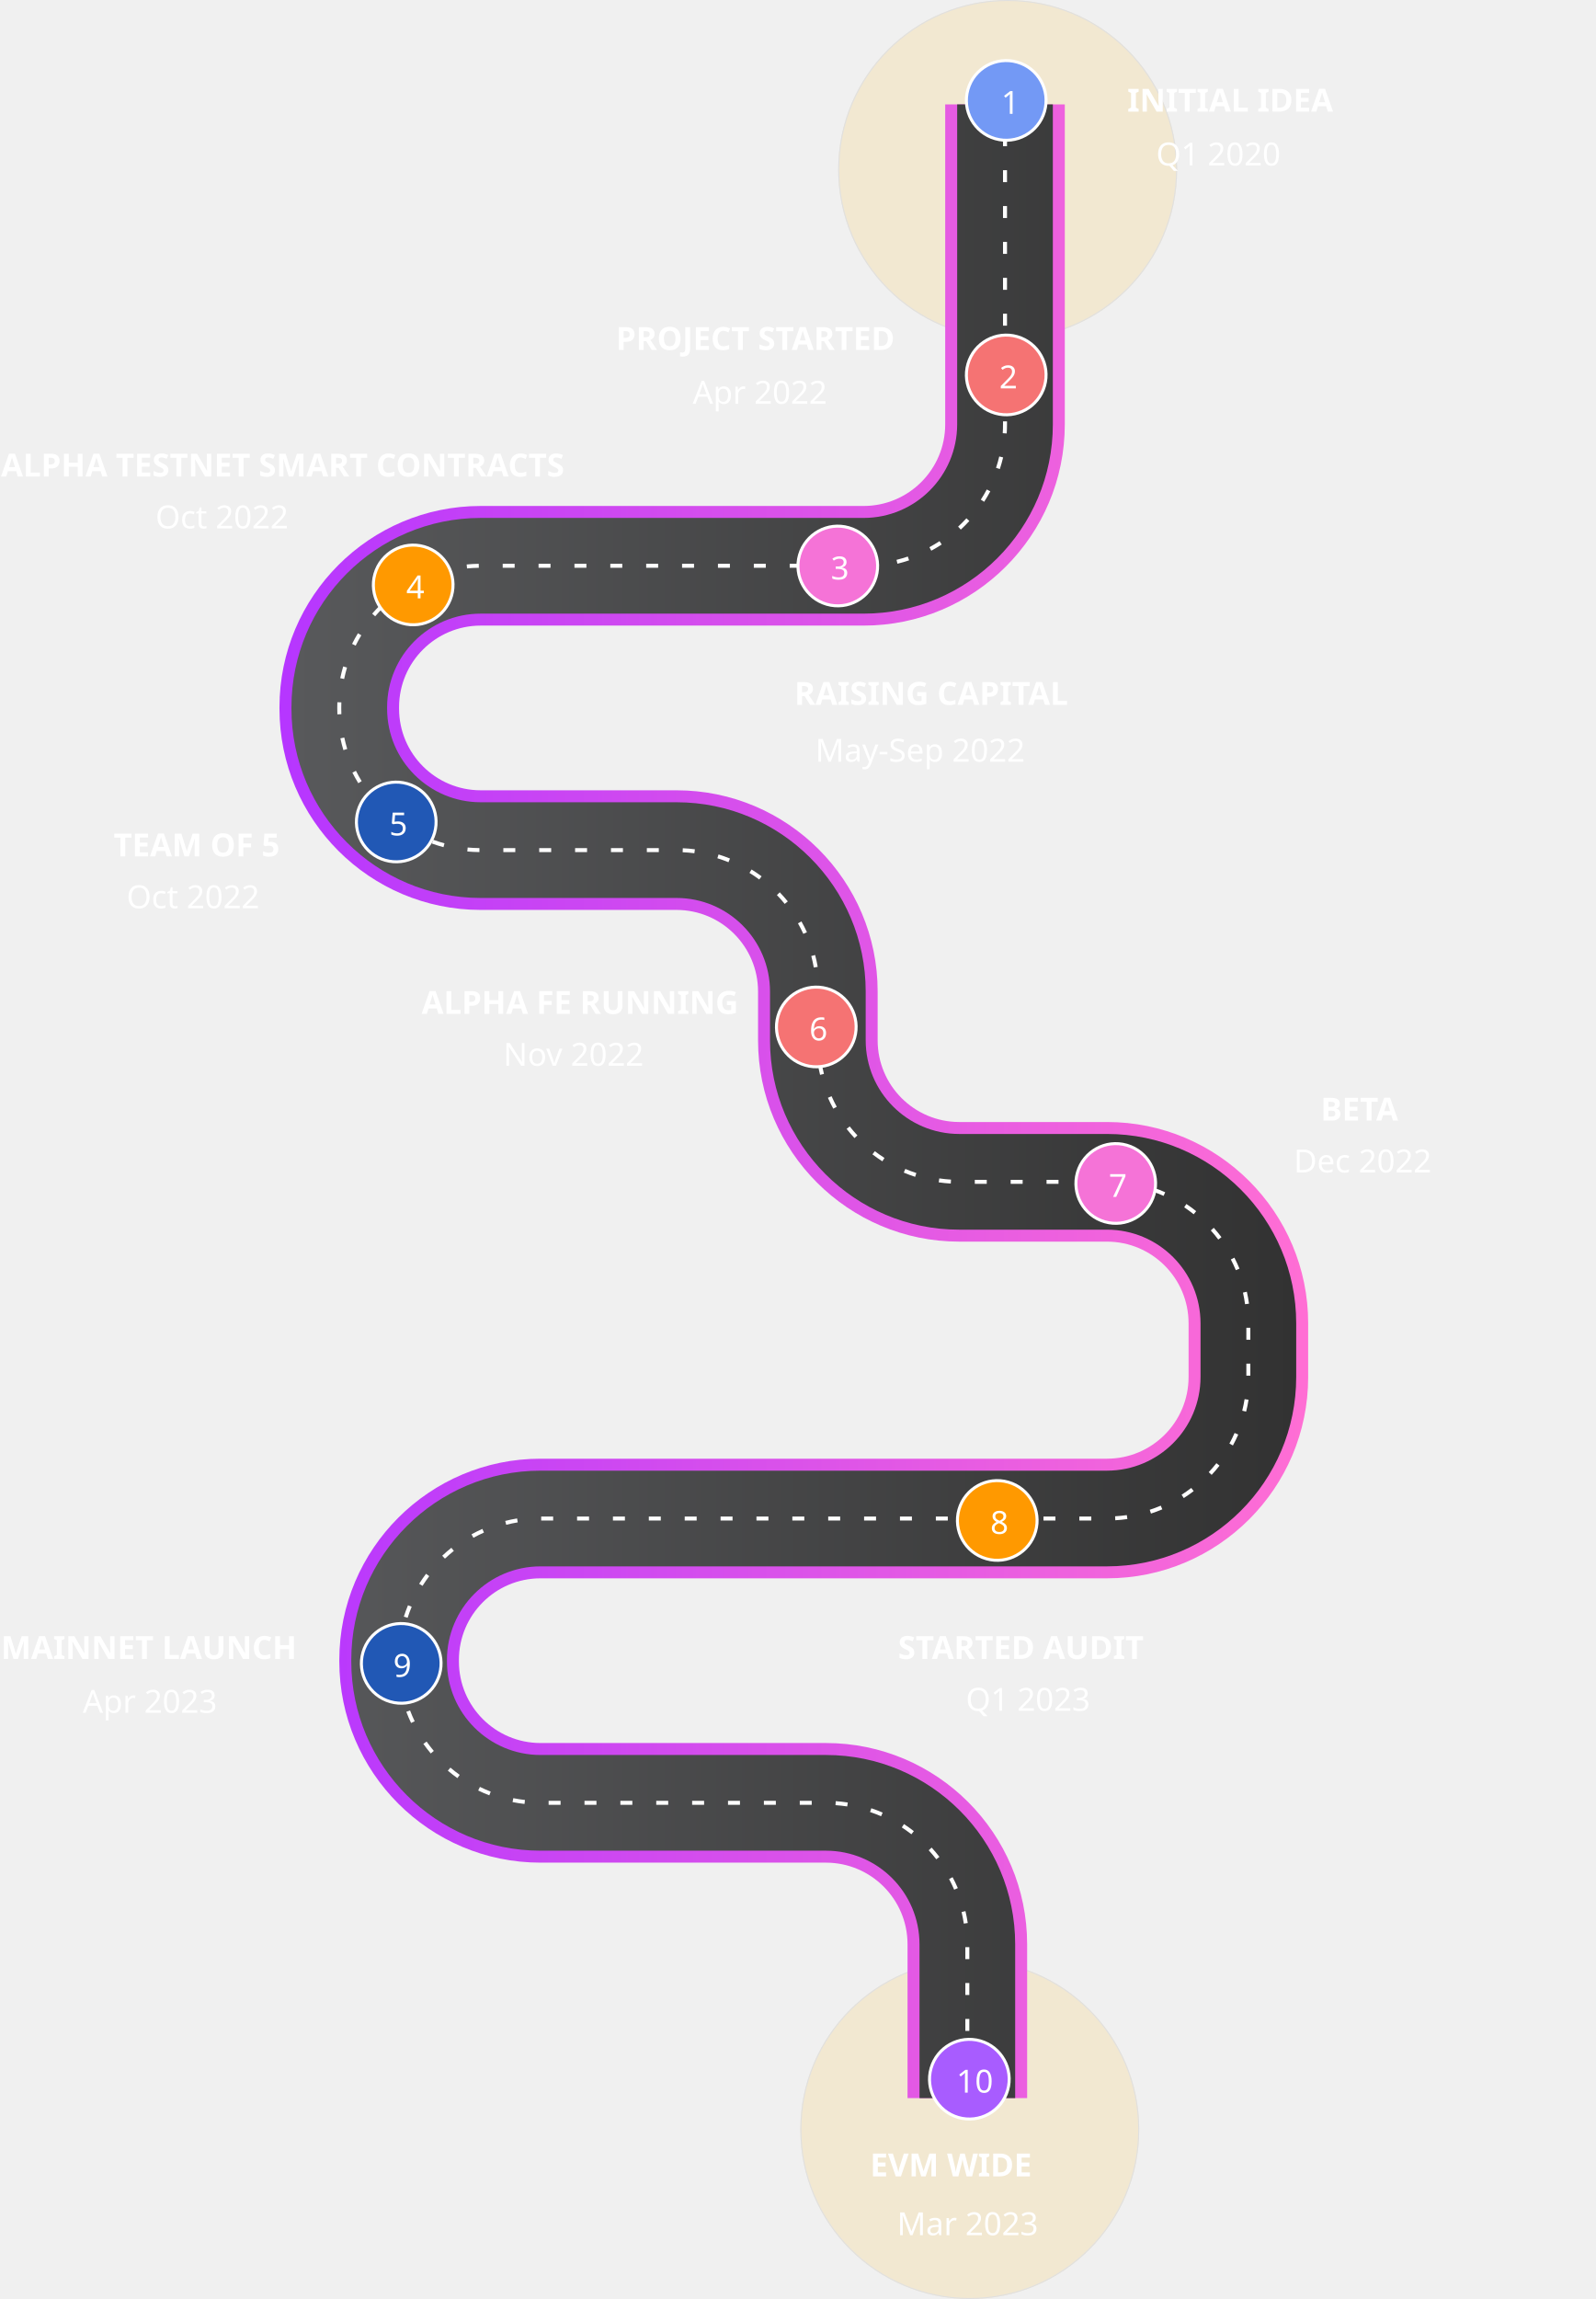
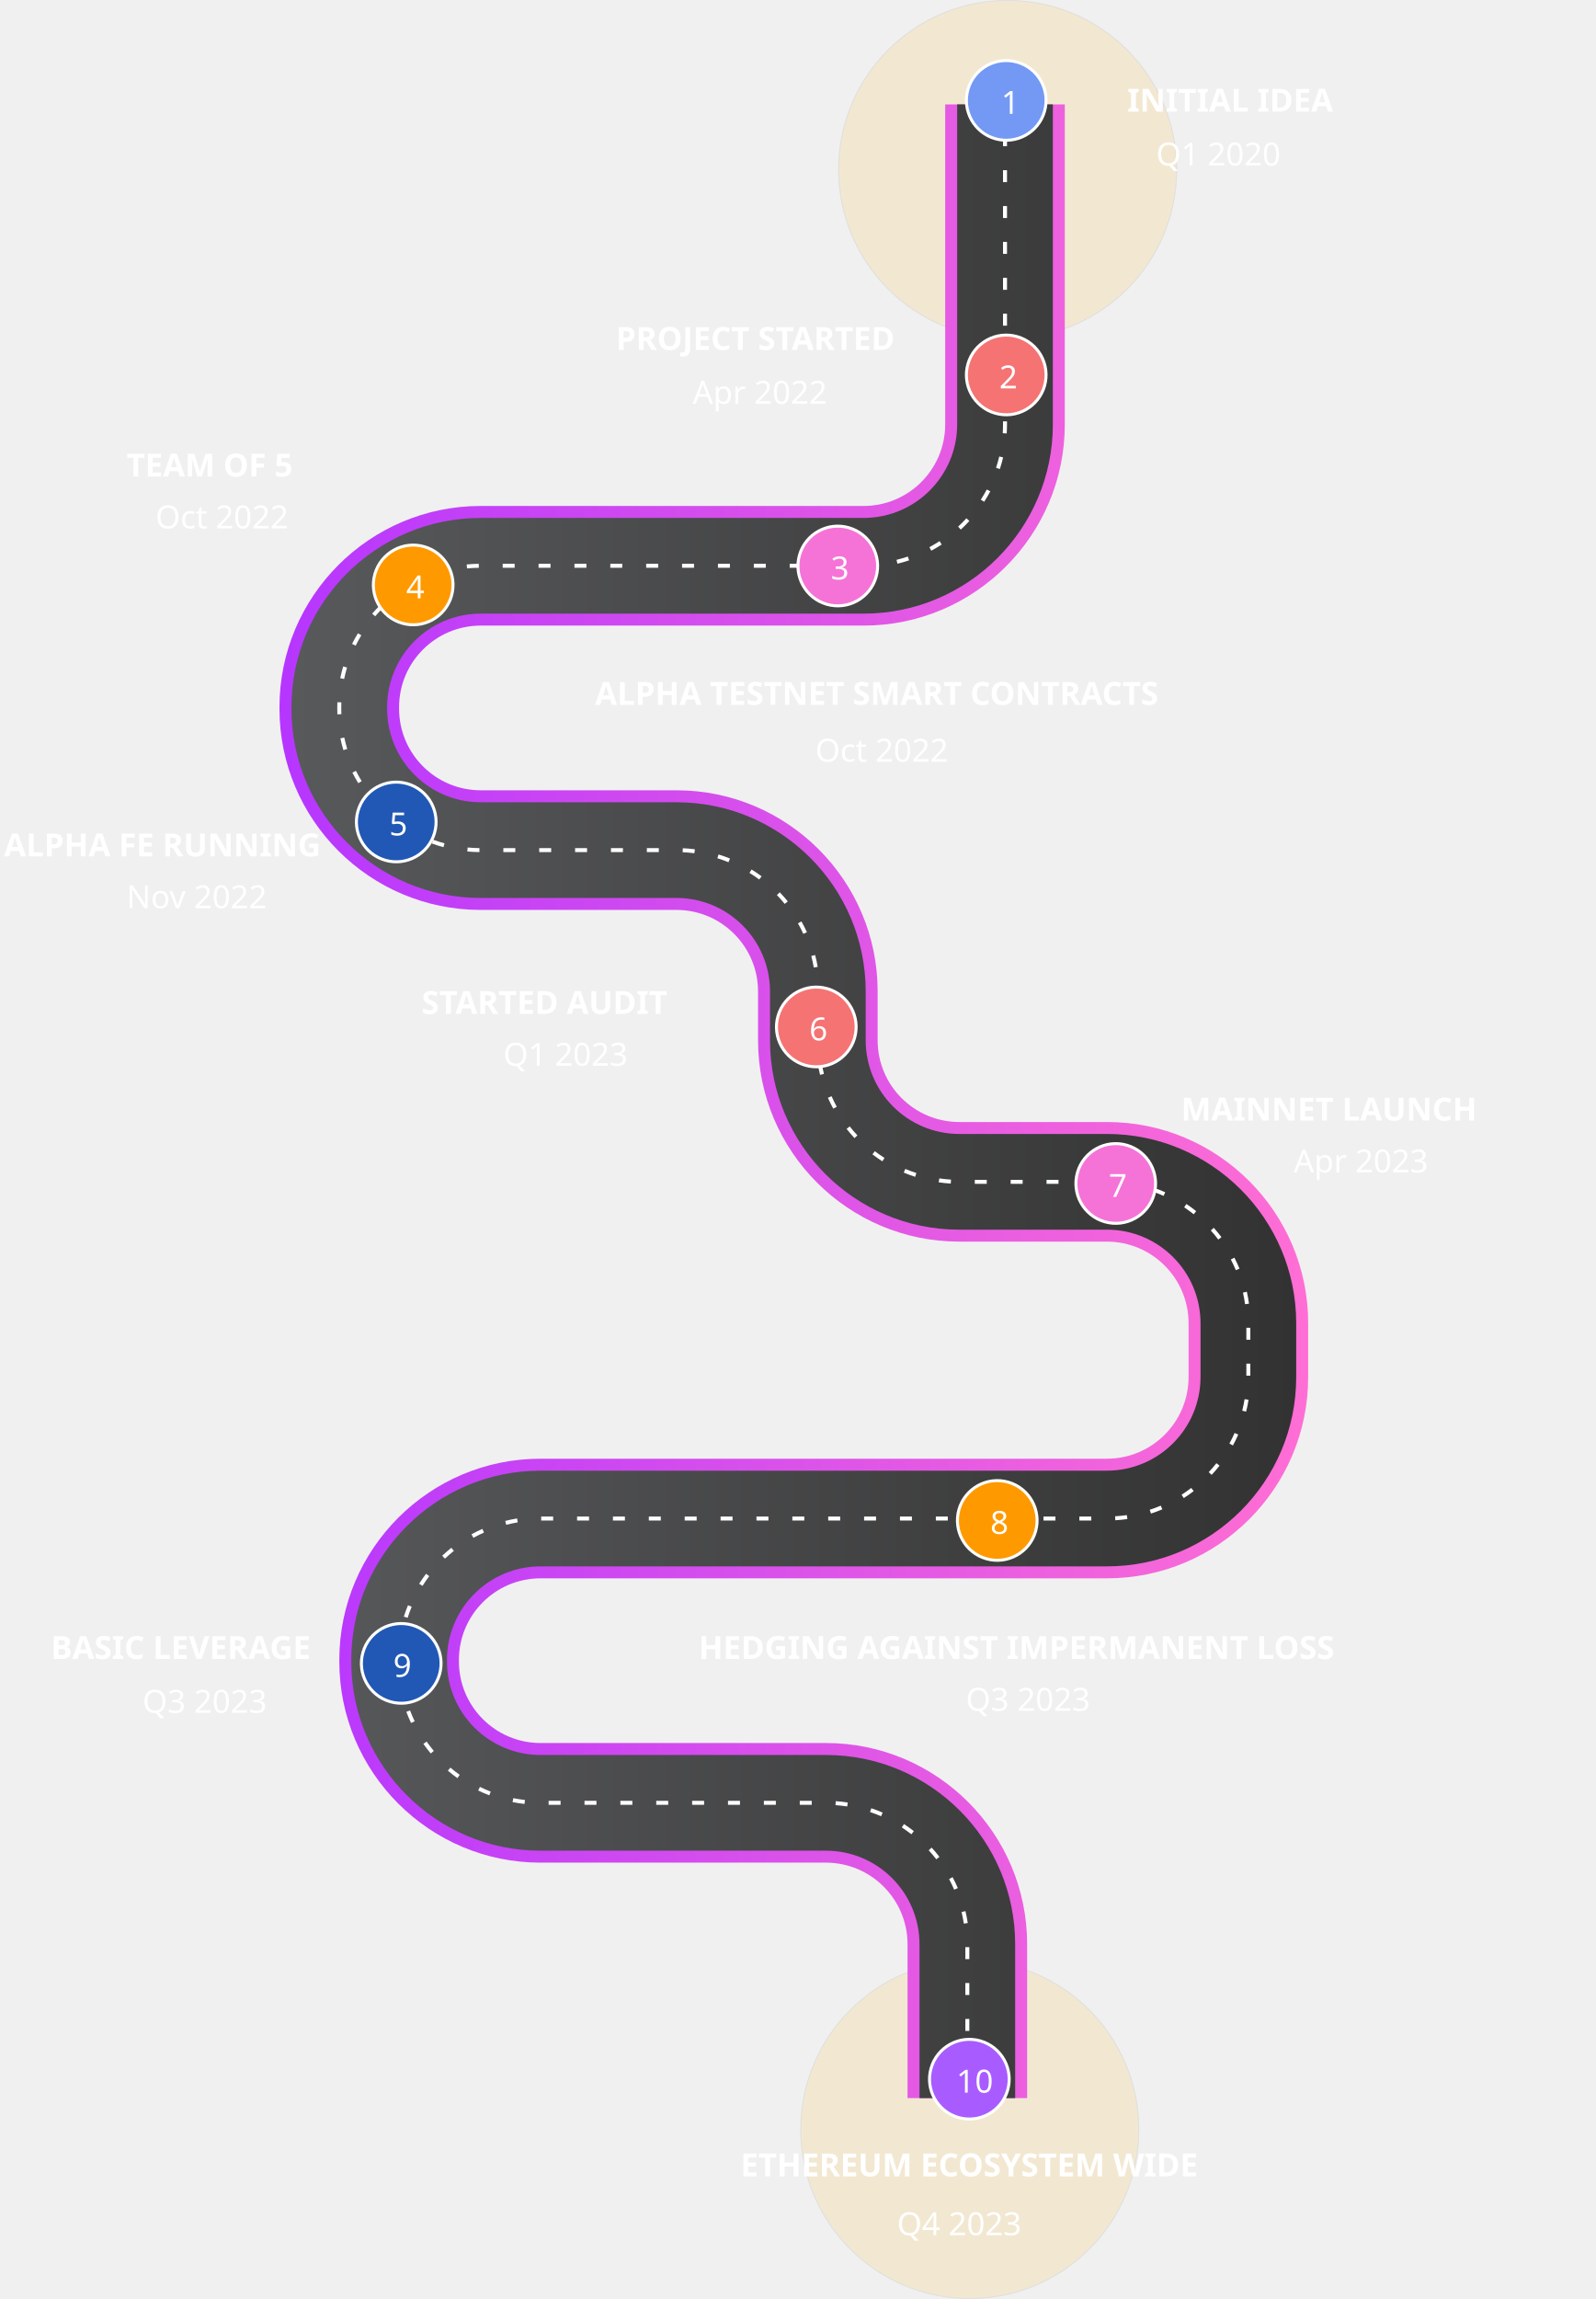
- <svg xmlns="http://www.w3.org/2000/svg" width="1601" height="2306" viewBox="0 0 1601 2306">
+ <svg xmlns="http://www.w3.org/2000/svg" viewBox="0 0 1601 2306">
  <defs>
    <linearGradient id="linear-gradient" y1="0.5" x2="1" y2="0.5" gradientUnits="objectBoundingBox">
      <stop offset="0" stop-color="#b636ff" />
      <stop offset="1" stop-color="#ff6ed4" />
    </linearGradient>
    <linearGradient id="linear-gradient-2" y1="0.5" x2="1" y2="0.5" gradientUnits="objectBoundingBox">
      <stop offset="0" stop-color="#58595b" />
      <stop offset="1" stop-color="#323232" />
    </linearGradient>
  </defs>
-   <g id="Group_381" data-name="Group 381" transform="translate(-119 -1940)">
+   <g id="Group_381" data-name="Group 381" transform="matrix(1, 0, 0, 1, -119, -1940)">
    <g id="Ellipse_61" data-name="Ellipse 61" transform="translate(960 1940)" fill="#ffb000" stroke="#707070" stroke-width="1" opacity="0.13">
      <circle cx="170" cy="170" r="170" stroke="none" />
      <circle cx="170" cy="170" r="169.5" fill="none" />
    </g>
    <g id="Ellipse_62" data-name="Ellipse 62" transform="translate(922 3906)" fill="#ffb000" stroke="#707070" stroke-width="1" opacity="0.13">
      <circle cx="170" cy="170" r="170" stroke="none" />
      <circle cx="170" cy="170" r="169.5" fill="none" />
    </g>
-     <text id="INITIAL_IDEA" data-name="INITIAL IDEA" transform="translate(1250 2052)" fill="#fff" font-size="32" font-family="Poppins-Bold, Poppins" font-weight="700">
+     <text id="INITIAL_IDEA" data-name="INITIAL IDEA" transform="translate(1250 2052)" fill="#fff" font-size="32" font-family="Poppins-Bold, Poppins" font-weight="700" style="white-space: pre;">
      <tspan x="0" y="0">INITIAL IDEA</tspan>
    </text>
-     <text id="PROJECT_STARTED" data-name="PROJECT STARTED" transform="translate(737 2291)" fill="#fff" font-size="32" font-family="Poppins-Bold, Poppins" font-weight="700">
+     <text id="PROJECT_STARTED" data-name="PROJECT STARTED" transform="translate(737 2291)" fill="#fff" font-size="32" font-family="Poppins-Bold, Poppins" font-weight="700" style="white-space: pre;">
      <tspan x="0" y="0">PROJECT STARTED</tspan>
    </text>
-     <text id="ALPHA_TESTNET_SMART_CONTRACTS" data-name="ALPHA TESTNET SMART CONTRACTS" transform="translate(120 2418)" fill="#fff" font-size="32" font-family="Poppins-Bold, Poppins" font-weight="700">
+     <text id="ALPHA_TESTNET_SMART_CONTRACTS" data-name="ALPHA TESTNET SMART CONTRACTS" transform="translate(246 2418)" fill="#fff" font-size="32" font-family="Poppins-Bold, Poppins" font-weight="700" style="white-space: pre;">
+       <tspan x="0" y="0">TEAM OF 5</tspan>
+     </text>
+     <text id="TEAM_OF_5" data-name="TEAM OF 5" transform="translate(123 2799)" fill="#fff" font-size="32" font-family="Poppins-Bold, Poppins" font-weight="700" style="white-space: pre;">
+       <tspan x="0" y="0">ALPHA FE RUNNING</tspan>
+     </text>
+     <text id="ALPHA_FE_RUNNING" data-name="ALPHA FE RUNNING" transform="translate(542 2957)" fill="#fff" font-size="32" font-family="Poppins-Bold, Poppins" font-weight="700" style="white-space: pre;">
+       <tspan x="0" y="0">STARTED AUDIT</tspan>
+     </text>
+     <text id="ML_BASED_FEES_FOR_OPTIONS" data-name="ML BASED FEES FOR &#10;OPTIONS" transform="translate(326 3604)" fill="#fff" font-size="32" font-family="Poppins-Bold, Poppins" font-weight="700" style="white-space: pre;">
+       <tspan x="-156" y="0">BASIC LEVERAGE</tspan>
+     </text>
+     <text id="SIMPLE_LEVERAGE" data-name="SIMPLE LEVERAGE" transform="translate(1000 4123)" fill="#fff" font-size="32" font-family="Poppins-Bold, Poppins" font-weight="700" style="white-space: pre;">
+       <tspan x="-138" y="0">ETHEREUM ECOSYSTEM WIDE</tspan>
+     </text>
+     <text id="BETA" transform="translate(1304 3064)" fill="#fff" font-size="32" font-family="Poppins-Bold, Poppins" font-weight="700" style="white-space: pre;">
+       <tspan x="0" y="0">MAINNET LAUNCH</tspan>
+     </text>
+     <text id="OPTIONS_FOR_NFTS_AND_GAME_COMMODITY_PORTFOLIOS" data-name="OPTIONS FOR NFTS AND GAME COMMODITY PORTFOLIOS" transform="translate(900 3604)" fill="#fff" font-size="32" font-family="Poppins-Bold, Poppins" font-weight="700" style="white-space: pre;">
+       <tspan x="-80" y="0">HEDGING AGAINST IMPERMANENT LOSS</tspan>
+     </text>
+     <text id="RAISING_CAPITAL" data-name="RAISING CAPITAL" transform="translate(716 2647)" fill="#fff" font-size="32" font-family="Poppins-Bold, Poppins" font-weight="700" style="white-space: pre;">
      <tspan x="0" y="0">ALPHA TESTNET SMART CONTRACTS</tspan>
    </text>
-     <text id="TEAM_OF_5" data-name="TEAM OF 5" transform="translate(233 2799)" fill="#fff" font-size="32" font-family="Poppins-Bold, Poppins" font-weight="700">
-       <tspan x="0" y="0">TEAM OF 5</tspan>
-     </text>
-     <text id="ALPHA_FE_RUNNING" data-name="ALPHA FE RUNNING" transform="translate(542 2957)" fill="#fff" font-size="32" font-family="Poppins-Bold, Poppins" font-weight="700">
-       <tspan x="0" y="0">ALPHA FE RUNNING</tspan>
-     </text>
-     <text id="ML_BASED_FEES_FOR_OPTIONS" data-name="ML BASED FEES FOR  OPTIONS" transform="translate(276 3604)" fill="#fff" font-size="32" font-family="Poppins-Bold, Poppins" font-weight="700">
-       <tspan x="-156" y="0">MAINNET LAUNCH</tspan>
-     </text>
-     <text id="SIMPLE_LEVERAGE" data-name="SIMPLE LEVERAGE" transform="translate(1130 4123)" fill="#fff" font-size="32" font-family="Poppins-Bold, Poppins" font-weight="700">
-       <tspan x="-138" y="0">EVM WIDE</tspan>
-     </text>
-     <text id="BETA" transform="translate(1444 3064)" fill="#fff" font-size="32" font-family="Poppins-Bold, Poppins" font-weight="700">
-       <tspan x="0" y="0">BETA</tspan>
-     </text>
-     <text id="OPTIONS_FOR_NFTS_AND_GAME_COMMODITY_PORTFOLIOS" data-name="OPTIONS FOR NFTS AND GAME COMMODITY PORTFOLIOS" transform="translate(1100 3604)" fill="#fff" font-size="32" font-family="Poppins-Bold, Poppins" font-weight="700">
-       <tspan x="-80" y="0">STARTED AUDIT</tspan>
-     </text>
-     <text id="RAISING_CAPITAL" data-name="RAISING CAPITAL" transform="translate(916 2647)" fill="#fff" font-size="32" font-family="Poppins-Bold, Poppins" font-weight="700">
-       <tspan x="0" y="0">RAISING CAPITAL</tspan>
-     </text>
-     <text id="Q1_2020" data-name="Q1 2020" transform="translate(1279 2106)" fill="#fff" font-size="32" font-family="Poppins-Medium, Poppins" font-weight="500">
+     <text id="Q1_2020" data-name="Q1 2020" transform="translate(1279 2106)" fill="#fff" font-size="32" font-family="Poppins-Medium, Poppins" font-weight="500" style="white-space: pre;">
      <tspan x="0" y="0">Q1 2020</tspan>
    </text>
-     <text id="Apr_2022" data-name="Apr 2022" transform="translate(814 2345)" fill="#fff" font-size="32" font-family="Poppins-Medium, Poppins" font-weight="500">
+     <text id="Apr_2022" data-name="Apr 2022" transform="translate(814 2345)" fill="#fff" font-size="32" font-family="Poppins-Medium, Poppins" font-weight="500" style="white-space: pre;">
      <tspan x="0" y="0">Apr 2022</tspan>
    </text>
-     <text id="Oct_2022" data-name="Oct 2022" transform="translate(275 2470)" fill="#fff" font-size="32" font-family="Poppins-Medium, Poppins" font-weight="500">
+     <text id="Oct_2022" data-name="Oct 2022" transform="translate(275 2470)" fill="#fff" font-size="32" font-family="Poppins-Medium, Poppins" font-weight="500" style="white-space: pre;">
      <tspan x="0" y="0">Oct 2022</tspan>
    </text>
-     <text id="Oct_2022-2" data-name="Oct 2022" transform="translate(246 2851)" fill="#fff" font-size="32" font-family="Poppins-Medium, Poppins" font-weight="500">
+     <text id="Oct_2022-2" data-name="Oct 2022" transform="translate(246 2851)" fill="#fff" font-size="32" font-family="Poppins-Medium, Poppins" font-weight="500" style="white-space: pre;">
+       <tspan x="0" y="0">Nov 2022</tspan>
+     </text>
+     <text id="Nov_2022" data-name="Nov 2022" transform="translate(624 3009)" fill="#fff" font-size="32" font-family="Poppins-Medium, Poppins" font-weight="500" style="white-space: pre;">
+       <tspan x="0" y="0">Q1 2023</tspan>
+     </text>
+     <text id="Mar_2023" data-name="Mar 2023" transform="translate(262 3658)" fill="#fff" font-size="32" font-family="Poppins-Medium, Poppins" font-weight="500" style="white-space: pre;">
+       <tspan x="0" y="0">Q3 2023</tspan>
+     </text>
+     <text id="Mar_2023-2" data-name="Mar 2023" transform="translate(1019 4182)" fill="#fff" font-size="32" font-family="Poppins-Medium, Poppins" font-weight="500" style="white-space: pre;">
+       <tspan x="0" y="0">Q4 2023</tspan>
+     </text>
+     <text id="Dec_2022" data-name="Dec 2022" transform="translate(1417 3116)" fill="#fff" font-size="32" font-family="Poppins-Medium, Poppins" font-weight="500" style="white-space: pre;">
+       <tspan x="0" y="0">Apr 2023</tspan>
+     </text>
+     <text id="Q1_2023" data-name="Q1 2023" transform="translate(1088 3656)" fill="#fff" font-size="32" font-family="Poppins-Medium, Poppins" font-weight="500" style="white-space: pre;">
+       <tspan x="0" y="0">Q3 2023</tspan>
+     </text>
+     <text id="May-Sep_2022" data-name="May-Sep 2022" transform="translate(937 2704)" fill="#fff" font-size="32" font-family="Poppins-Medium, Poppins" font-weight="500" style="white-space: pre;">
      <tspan x="0" y="0">Oct 2022</tspan>
-     </text>
-     <text id="Nov_2022" data-name="Nov 2022" transform="translate(624 3009)" fill="#fff" font-size="32" font-family="Poppins-Medium, Poppins" font-weight="500">
-       <tspan x="0" y="0">Nov 2022</tspan>
-     </text>
-     <text id="Mar_2023" data-name="Mar 2023" transform="translate(202 3658)" fill="#fff" font-size="32" font-family="Poppins-Medium, Poppins" font-weight="500">
-       <tspan x="0" y="0">Apr 2023</tspan>
-     </text>
-     <text id="Mar_2023-2" data-name="Mar 2023" transform="translate(1019 4182)" fill="#fff" font-size="32" font-family="Poppins-Medium, Poppins" font-weight="500">
-       <tspan x="0" y="0">Mar 2023</tspan>
-     </text>
-     <text id="Dec_2022" data-name="Dec 2022" transform="translate(1417 3116)" fill="#fff" font-size="32" font-family="Poppins-Medium, Poppins" font-weight="500">
-       <tspan x="0" y="0">Dec 2022</tspan>
-     </text>
-     <text id="Q1_2023" data-name="Q1 2023" transform="translate(1088 3656)" fill="#fff" font-size="32" font-family="Poppins-Medium, Poppins" font-weight="500">
-       <tspan x="0" y="0">Q1 2023</tspan>
-     </text>
-     <text id="May-Sep_2022" data-name="May-Sep 2022" transform="translate(937 2704)" fill="#fff" font-size="32" font-family="Poppins-Medium, Poppins" font-weight="500">
-       <tspan x="0" y="0">May-Sep 2022</tspan>
    </text>
    <g id="Group_380" data-name="Group 380">
      <g id="Group_55" data-name="Group 55" transform="translate(399.398 2044.7)">
        <g id="Group_49" data-name="Group 49" transform="translate(0)">
          <path id="Path_21" data-name="Path 21" d="M853.012,1999.8H733.024V1845.451a81.928,81.928,0,0,0-81.832-81.832H364.737c-111.289,0-201.82-90.531-201.82-201.82v-1.536c0-111.285,90.531-201.82,201.82-201.82H933.152a81.928,81.928,0,0,0,81.832-81.832v-54.071a81.928,81.928,0,0,0-81.832-81.832H784.867c-111.289,0-201.82-90.539-201.82-201.82V889.823a81.925,81.925,0,0,0-81.832-81.832H304.695c-111.285,0-201.82-90.539-201.82-201.82v-1.54c0-111.285,90.535-201.82,201.82-201.82h384.29a81.925,81.925,0,0,0,81.832-81.832V0H890.8V320.98c0,111.285-90.539,201.82-201.82,201.82H304.695a81.925,81.925,0,0,0-81.832,81.832v1.54A81.928,81.928,0,0,0,304.695,688h196.52c111.281,0,201.82,90.535,201.82,201.82V938.89a81.923,81.923,0,0,0,81.832,81.832H933.152c111.281,0,201.82,90.539,201.82,201.82v54.071c0,111.281-90.539,201.82-201.82,201.82H364.737a81.923,81.923,0,0,0-81.832,81.832v1.536a81.923,81.923,0,0,0,81.832,81.832H651.192c111.285,0,201.82,90.539,201.82,201.82Z" transform="translate(-102.875)" fill="url(#linear-gradient)" />
        </g>
        <g id="Group_50" data-name="Group 50" transform="translate(11.999)">
          <path id="Path_22" data-name="Path 22" d="M832.014,1999.8h-95.99V1845.451a93.941,93.941,0,0,0-93.831-93.831H355.738c-104.67,0-189.821-85.151-189.821-189.821v-1.536c0-104.67,85.152-189.821,189.821-189.821H924.153a93.941,93.941,0,0,0,93.831-93.831v-54.071a93.941,93.941,0,0,0-93.831-93.83H775.868c-104.67,0-189.821-85.152-189.821-189.821V889.823a93.939,93.939,0,0,0-93.831-93.831H295.7c-104.67,0-189.821-85.155-189.821-189.821v-1.54c0-104.67,85.152-189.821,189.821-189.821h384.29a93.939,93.939,0,0,0,93.831-93.831V0h95.99V320.98c0,104.665-85.151,189.821-189.821,189.821H295.7a93.936,93.936,0,0,0-93.831,93.831v1.54A93.936,93.936,0,0,0,295.7,700h196.52c104.669,0,189.821,85.151,189.821,189.821V938.89a93.936,93.936,0,0,0,93.831,93.831H924.153c104.67,0,189.821,85.151,189.821,189.821v54.071c0,104.67-85.151,189.821-189.821,189.821H355.738a93.936,93.936,0,0,0-93.831,93.831v1.536a93.936,93.936,0,0,0,93.831,93.831H642.193c104.67,0,189.821,85.151,189.821,189.821Z" transform="translate(-105.875)" fill="url(#linear-gradient-2)" />
        </g>
        <g id="Group_54" data-name="Group 54" transform="translate(57.994)">
          <g id="Group_51" data-name="Group 51" transform="translate(667.941)">
            <rect id="Rectangle_2" data-name="Rectangle 2" width="4" height="5.999" fill="#fff" />
          </g>
          <g id="Group_52" data-name="Group 52" transform="translate(0 29.997)">
            <path id="Path_23" data-name="Path 23" d="M751.524,1945.866h-4v-11.995h4Zm0-35.992h-4v-12h4Zm0-35.992h-4v-12h4Zm0-36h-4v-12h4Zm-5.531-35.612c-.6-3.908-1.352-7.815-2.256-11.6l3.892-.932c.928,3.9,1.712,7.915,2.316,11.935Zm-9.683-34.029c-1.544-3.6-3.26-7.187-5.107-10.655l3.528-1.88c1.9,3.564,3.668,7.255,5.26,10.959Zm-17.938-30.489c-2.4-3.1-4.963-6.147-7.619-9.043l2.956-2.7c2.724,2.984,5.359,6.111,7.827,9.3Zm-24.977-25.082c-3.08-2.408-6.319-4.723-9.619-6.879l2.188-3.352c3.4,2.224,6.723,4.6,9.895,7.075Zm-30.417-18.082c-3.616-1.572-7.331-3-11.043-4.248l1.276-3.788c3.816,1.28,7.639,2.748,11.359,4.364Zm-33.993-9.835c-3.891-.6-7.843-1.036-11.751-1.3l.276-3.992c4.02.276,8.083.728,12.083,1.344Zm-35.592-1.628h-12v-4h12Zm-35.992,0h-12v-4h12Zm-36,0h-12v-4h12Zm-35.992,0h-12v-4h12Zm-36,0h-12v-4h12Zm-35.992,0h-12v-4h12Zm-36,0h-12v-4h12Zm-36,0h-12v-4h12Zm-36.176-.884c-4-.448-8.043-1.076-12.015-1.868l.78-3.924c3.86.772,7.787,1.38,11.679,1.812ZM269.9,1673.6c-3.76-1.448-7.507-3.076-11.147-4.852l1.748-3.592c3.54,1.72,7.183,3.3,10.835,4.712Zm-32.017-17.266c-3.268-2.336-6.491-4.855-9.587-7.487l2.6-3.048c3.008,2.56,6.143,5.008,9.319,7.275Zm-26.717-24.725c-2.6-3.088-5.1-6.331-7.427-9.623l3.264-2.312c2.272,3.208,4.7,6.359,7.227,9.367Zm-19.742-30.581c-1.74-3.632-3.348-7.4-4.788-11.187l3.744-1.412c1.4,3.68,2.96,7.335,4.651,10.871ZM180,1566.452c-.76-3.944-1.364-7.991-1.788-12.023l3.976-.424c.416,3.924,1,7.855,1.744,11.691Zm1.608-36.088-4-.212c.212-4.036.6-8.107,1.16-12.107l3.96.556C182.192,1522.48,181.813,1526.44,181.609,1530.364Zm6.351-34.8-3.812-1.212c1.224-3.832,2.628-7.671,4.184-11.411l3.7,1.528C190.516,1488.112,189.148,1491.843,187.96,1495.567Zm14.951-32.057-3.384-2.132c2.14-3.4,4.468-6.764,6.915-10l3.192,2.4C207.254,1456.943,204.99,1460.21,202.91,1463.51Zm22.486-27.325-2.744-2.9c2.94-2.776,6.027-5.459,9.183-7.975l2.492,3.128C231.26,1430.881,228.256,1433.489,225.4,1436.185Zm28.581-20.89-1.936-3.5c3.536-1.956,7.2-3.784,10.887-5.432l1.632,3.648C260.973,1411.619,257.413,1413.4,253.977,1415.3Zm32.9-13.055-.992-3.875c3.912-1,7.915-1.84,11.9-2.5l.656,3.944C294.565,1400.453,290.674,1401.268,286.874,1402.24Zm587.029-4.3H861.909v-4H873.9Zm-35.992,0h-12v-4h12Zm-36,0H789.92v-4h11.995Zm-35.992,0h-12v-4h12Zm-36,0H717.931v-4h11.995Zm-35.992,0h-12v-4h12Zm-36,0H645.942v-4h11.995Zm-35.992,0h-12v-4h12Zm-35.992,0h-12v-4h12Zm-36,0h-12v-4h12Zm-35.992,0h-12v-4h12Zm-36,0h-12v-4h12Zm-35.992,0h-12v-4h12Zm-36,0h-12v-4h12Zm-35.992,0h-12v-4h12Zm-36,0h-12v-4h12Zm564.024-.248-.228-3.992c3.92-.228,7.875-.62,11.755-1.184l.572,3.96C906.116,1397.053,902.045,1397.461,898.013,1397.693Zm35.768-6.715-1.236-3.8c3.728-1.216,7.455-2.6,11.071-4.128l1.556,3.688C941.449,1388.3,937.621,1389.73,933.781,1390.977Zm32.893-15.546-2.156-3.368c3.3-2.108,6.559-4.391,9.687-6.775l2.428,3.176C973.413,1370.924,970.062,1373.267,966.674,1375.431Zm27.981-23.274-2.924-2.724c2.688-2.884,5.284-5.9,7.707-8.975l3.14,2.48C1000.083,1346.1,997.419,1349.2,994.655,1352.157Zm21.326-29.489-3.508-1.92c1.884-3.448,3.64-7.015,5.219-10.607l3.668,1.612C1019.729,1315.449,1017.921,1319.125,1015.981,1322.668Zm13.255-33.913-3.88-.968c.952-3.816,1.752-7.711,2.368-11.583l3.956.632C1031.036,1280.82,1030.216,1284.832,1029.236,1288.756Zm4.247-36.124h-4v-12h4Zm0-35.992h-4v-12h4Zm-5.3-35.661c-.532-3.855-1.24-7.771-2.112-11.627l3.9-.88c.9,3.968,1.628,8,2.172,11.963Zm-9.271-34.133c-1.512-3.636-3.188-7.239-4.988-10.715l3.556-1.836c1.848,3.572,3.572,7.279,5.127,11.015Zm-17.586-30.7c-2.356-3.128-4.883-6.2-7.507-9.135l2.98-2.664c2.7,3.016,5.3,6.175,7.723,9.391Zm-24.677-25.37c-3.072-2.46-6.279-4.807-9.539-6.983l2.228-3.328c3.352,2.24,6.651,4.66,9.811,7.187Zm-30.217-18.438c-3.572-1.6-7.271-3.072-10.987-4.371l1.32-3.776c3.824,1.336,7.627,2.848,11.307,4.5Zm-33.881-10.227c-3.84-.644-7.787-1.128-11.727-1.448l.32-3.984c4.056.32,8.115.82,12.071,1.484ZM877,1060.219H865v-4h12Zm-36,0h-12v-4h12Zm-35.992,0h-12v-4h12Zm-36,0h-12v-4h12Zm-36.108-.248c-4.032-.236-8.1-.652-12.1-1.228l.58-3.96c3.876.564,7.831.964,11.755,1.2Zm-35.76-6.747c-3.864-1.26-7.7-2.7-11.387-4.252l1.556-3.688c3.592,1.52,7.315,2.908,11.075,4.136Zm-32.881-15.566c-3.388-2.168-6.739-4.512-9.959-6.975l2.428-3.18c3.132,2.4,6.391,4.676,9.687,6.787Zm-27.961-23.294c-2.76-2.956-5.423-6.059-7.915-9.223l3.14-2.48c2.424,3.08,5.015,6.1,7.7,8.979ZM615,984.85c-1.928-3.524-3.736-7.2-5.372-10.911l3.664-1.612c1.592,3.608,3.344,7.179,5.215,10.611Zm-13.235-33.917c-.976-3.92-1.792-7.927-2.428-11.919l3.952-.628c.616,3.876,1.412,7.775,2.36,11.583Zm-.216-36.124h-4v-12h4Zm0-36h-4l0-12h4Zm-6.079-35.524c-.676-3.864-1.528-7.747-2.536-11.539l3.868-1.028c1.036,3.908,1.916,7.9,2.6,11.879Zm-10.511-33.777c-1.624-3.552-3.432-7.091-5.372-10.527l3.484-1.968c2,3.532,3.852,7.175,5.528,10.831Zm-18.67-30.049c-2.48-3.052-5.115-6.035-7.831-8.863l2.884-2.768c2.792,2.9,5.5,5.971,8.051,9.111Zm-25.561-24.478c-3.148-2.332-6.439-4.568-9.791-6.639l2.112-3.4c3.444,2.136,6.831,4.432,10.059,6.831Zm-30.853-17.342c-3.648-1.48-7.4-2.816-11.143-3.972l1.18-3.82c3.852,1.188,7.707,2.564,11.463,4.084Zm-34.225-9c-3.88-.5-7.839-.844-11.771-1.016l.172-4c4.044.176,8.123.532,12.115,1.048Zm-35.68-1.148h-12v-4h12Zm-35.992,0h-12v-4h12Zm-36,0H355.983v-4h11.995Zm-35.992,0h-12v-4h12Zm-36,0H283.994v-4h11.995Zm-36.008-.008c-4.036-.036-8.119-.24-12.143-.616l.368-3.984c3.912.368,7.887.568,11.807.6Zm-36.06-4.924c-3.892-1.048-7.8-2.284-11.591-3.668l1.368-3.76c3.692,1.344,7.483,2.548,11.267,3.568Zm-33.633-13.887c-3.5-2-6.963-4.176-10.291-6.467l2.268-3.3c3.236,2.228,6.6,4.344,10.011,6.287Zm-29.081-21.87c-2.9-2.8-5.715-5.775-8.371-8.823l3.016-2.628c2.584,2.964,5.319,5.852,8.135,8.579Zm-22.758-28.405c-2.108-3.448-4.1-7.027-5.907-10.635l3.576-1.792c1.76,3.508,3.692,6.983,5.747,10.335ZM123.518,625.2c-1.176-3.888-2.2-7.847-3.032-11.779l3.916-.832c.812,3.824,1.8,7.675,2.944,11.447Zm-6.035-35.888q-.108-2.8-.108-5.635v-1.54q.006-2.5.084-4.964l4,.132q-.078,2.412-.084,4.836v1.536q0,2.748.108,5.475Zm6.783-35.452-3.916-.82c.828-3.968,1.828-7.931,2.976-11.787l3.836,1.144C126.046,546.142,125.07,550,124.266,553.857Zm11.551-33.437-3.584-1.78c1.784-3.6,3.756-7.179,5.859-10.651l3.42,2.068C139.465,513.437,137.553,516.925,135.817,520.421Zm19.594-29.465-3.024-2.612c2.644-3.064,5.443-6.047,8.323-8.867l2.8,2.86C160.707,485.08,157.983,487.98,155.411,490.956Zm26.3-23.686-2.28-3.284c3.324-2.312,6.779-4.5,10.267-6.519l2,3.464C188.308,462.89,184.944,465.022,181.713,467.27ZM213.1,450.888l-1.392-3.752c3.776-1.4,7.675-2.648,11.583-3.724l1.064,3.856C220.553,448.312,216.765,449.532,213.1,450.888Zm34.477-7.919-.392-3.98c4.02-.392,8.1-.616,12.139-.668l.056,4C255.445,442.372,251.478,442.588,247.574,442.968Zm397.916-.66h-2.2v-4h2.2c3.22,0,6.463-.112,9.647-.336l.272,3.992C652.138,442.192,648.8,442.3,645.49,442.309Zm-26.2,0h-12v-4h12Zm-36,0h-12v-4h12Zm-35.992,0h-12v-4h12Zm-36,0h-12v-4h12Zm-35.992,0h-12v-4h12Zm-36,0h-12v-4h12Zm-35.992,0h-12v-4h12Zm-36,0H355.335v-4H367.33Zm-35.992,0h-12v-4h12Zm-36,0H283.346v-4h11.995Zm384.082-4.072-.948-3.888c3.816-.932,7.631-2.04,11.355-3.292l1.276,3.792C687.278,436.137,683.35,437.277,679.423,438.237Zm33.961-13.071-1.9-3.52c3.46-1.868,6.879-3.9,10.155-6.047l2.188,3.348C720.459,421.151,716.943,423.242,713.383,425.166ZM742.98,404l-2.72-2.94c2.88-2.66,5.683-5.479,8.339-8.383l2.952,2.7C748.82,398.365,745.936,401.265,742.98,404ZM766.4,376.139l-3.356-2.172c2.124-3.288,4.139-6.719,5.991-10.2l3.528,1.88C770.662,369.228,768.586,372.755,766.4,376.139ZM782.125,343.3l-3.8-1.256c1.232-3.744,2.32-7.571,3.22-11.371l3.892.924C784.512,335.511,783.392,339.447,782.125,343.3Zm6.907-35.732-3.992-.256c.18-2.908.276-5.879.276-8.831v-3.028h4v3.028C789.316,301.519,789.216,304.574,789.032,307.57Zm.284-36.112h-4v-12h4Zm0-36h-4V223.466h4Zm0-35.992h-4v-12h4Zm0-36h-4V151.478h4Zm0-35.992h-4v-12h4Zm0-35.992h-4v-12h4Zm0-36h-4v-12h4Zm0-35.992h-4V7.5h4Z" transform="translate(-117.375 -7.5)" fill="#fff" />
          </g>
          <g id="Group_53" data-name="Group 53" transform="translate(630.148 1993.8)">
            <rect id="Rectangle_3" data-name="Rectangle 3" width="4" height="5.999" fill="#fff" />
          </g>
        </g>
      </g>
      <g id="Group_11" data-name="Group 11" transform="translate(1079.121 1991.26)">
        <g id="Group_9" data-name="Group 9" transform="translate(0 0)">
          <circle id="Ellipse_1" data-name="Ellipse 1" cx="39.97" cy="39.97" r="39.97" transform="matrix(0.276, -0.961, 0.961, 0.276, 0, 76.841)" fill="#fff" />
-           <text id="_01" data-name="01" transform="translate(46.879 58.136)" fill="#fff" font-size="32" font-family="Anton-Regular, Anton" letter-spacing="0.01em">
+           <text id="_01" data-name="01" transform="translate(46.879 58.136)" fill="#fff" font-size="32" font-family="Anton-Regular, Anton" letter-spacing="0.01em" style="white-space: pre;">
            <tspan x="-13" y="0">01</tspan>
          </text>
        </g>
        <g id="Group_10" data-name="Group 10" transform="translate(0 0)">
          <circle id="Ellipse_2" data-name="Ellipse 2" cx="39.97" cy="39.97" r="39.97" transform="matrix(0.276, -0.961, 0.961, 0.276, 0, 76.841)" fill="#7399f5" stroke="#fff" stroke-width="3" />
-           <text id="_1" data-name="1" transform="translate(49.44 62.94)" fill="#fff" font-size="32" font-family="Anton-Regular, Anton" letter-spacing="0.01em">
+           <text id="_1" data-name="1" transform="translate(49.44 62.94)" fill="#fff" font-size="32" font-family="Anton-Regular, Anton" letter-spacing="0.01em" style="white-space: pre;">
            <tspan x="-5" y="0">1</tspan>
          </text>
        </g>
      </g>
      <g id="Group_379" data-name="Group 379" transform="translate(1042.121 3976.06)">
        <g id="Group_9-2" data-name="Group 9" transform="translate(0 0)">
          <circle id="Ellipse_1-2" data-name="Ellipse 1" cx="39.97" cy="39.97" r="39.97" transform="matrix(0.276, -0.961, 0.961, 0.276, 0, 76.841)" fill="#fff" />
-           <text id="_01-2" data-name="01" transform="translate(46.879 58.136)" fill="#fff" font-size="32" font-family="Anton-Regular, Anton" letter-spacing="0.01em">
+           <text id="_01-2" data-name="01" transform="translate(46.879 58.136)" fill="#fff" font-size="32" font-family="Anton-Regular, Anton" letter-spacing="0.01em" style="white-space: pre;">
            <tspan x="-13" y="0">01</tspan>
          </text>
        </g>
        <g id="Group_10-2" data-name="Group 10" transform="translate(0 0)">
          <circle id="Ellipse_2-2" data-name="Ellipse 2" cx="39.97" cy="39.97" r="39.97" transform="matrix(0.276, -0.961, 0.961, 0.276, 0, 76.841)" fill="#a85cff" stroke="#fff" stroke-width="3" />
-           <text id="_10" data-name="10" transform="translate(49.44 62.94)" fill="#fff" font-size="32" font-family="Anton-Regular, Anton" letter-spacing="0.01em">
+           <text id="_10" data-name="10" transform="translate(49.44 62.94)" fill="#fff" font-size="32" font-family="Anton-Regular, Anton" letter-spacing="0.01em" style="white-space: pre;">
            <tspan x="-13" y="0">10</tspan>
          </text>
        </g>
      </g>
      <g id="Group_371" data-name="Group 371" transform="translate(1079.121 2266.621)">
        <g id="Group_9-3" data-name="Group 9" transform="translate(0 0)">
          <circle id="Ellipse_1-3" data-name="Ellipse 1" cx="39.97" cy="39.97" r="39.97" transform="matrix(0.276, -0.961, 0.961, 0.276, 0, 76.841)" fill="#fff" />
-           <text id="_01-3" data-name="01" transform="translate(46.879 58.136)" fill="#fff" font-size="32" font-family="Anton-Regular, Anton" letter-spacing="0.01em">
+           <text id="_01-3" data-name="01" transform="translate(46.879 58.136)" fill="#fff" font-size="32" font-family="Anton-Regular, Anton" letter-spacing="0.01em" style="white-space: pre;">
            <tspan x="-13" y="0">01</tspan>
          </text>
        </g>
        <g id="Group_10-3" data-name="Group 10" transform="translate(0 0)">
          <circle id="Ellipse_2-3" data-name="Ellipse 2" cx="39.97" cy="39.97" r="39.97" transform="matrix(0.276, -0.961, 0.961, 0.276, 0, 76.841)" fill="#f57373" stroke="#fff" stroke-width="3" />
-           <text id="_2" data-name="2" transform="translate(49.44 62.94)" fill="#fff" font-size="32" font-family="Anton-Regular, Anton" letter-spacing="0.01em">
+           <text id="_2" data-name="2" transform="translate(49.44 62.94)" fill="#fff" font-size="32" font-family="Anton-Regular, Anton" letter-spacing="0.01em" style="white-space: pre;">
            <tspan x="-7" y="0">2</tspan>
          </text>
        </g>
      </g>
      <g id="Group_375" data-name="Group 375" transform="translate(888.56 2920.621)">
        <g id="Group_9-4" data-name="Group 9" transform="translate(0 0)">
          <circle id="Ellipse_1-4" data-name="Ellipse 1" cx="39.97" cy="39.97" r="39.97" transform="matrix(0.276, -0.961, 0.961, 0.276, 0, 76.841)" fill="#fff" />
-           <text id="_01-4" data-name="01" transform="translate(46.879 58.136)" fill="#fff" font-size="32" font-family="Anton-Regular, Anton" letter-spacing="0.01em">
+           <text id="_01-4" data-name="01" transform="translate(46.879 58.136)" fill="#fff" font-size="32" font-family="Anton-Regular, Anton" letter-spacing="0.01em" style="white-space: pre;">
            <tspan x="-13" y="0">01</tspan>
          </text>
        </g>
        <g id="Group_10-4" data-name="Group 10" transform="translate(0 0)">
          <circle id="Ellipse_2-4" data-name="Ellipse 2" cx="39.97" cy="39.97" r="39.97" transform="matrix(0.276, -0.961, 0.961, 0.276, 0, 76.841)" fill="#f57373" stroke="#fff" stroke-width="3" />
-           <text id="_6" data-name="6" transform="translate(49.44 62.94)" fill="#fff" font-size="32" font-family="Anton-Regular, Anton" letter-spacing="0.01em">
+           <text id="_6" data-name="6" transform="translate(49.44 62.94)" fill="#fff" font-size="32" font-family="Anton-Regular, Anton" letter-spacing="0.01em" style="white-space: pre;">
            <tspan x="-7" y="0">6</tspan>
          </text>
        </g>
      </g>
      <g id="Group_376" data-name="Group 376" transform="translate(1189 3077.621)">
        <g id="Group_9-5" data-name="Group 9" transform="translate(0 0)">
          <circle id="Ellipse_1-5" data-name="Ellipse 1" cx="39.97" cy="39.97" r="39.97" transform="matrix(0.276, -0.961, 0.961, 0.276, 0, 76.841)" fill="#fff" />
-           <text id="_01-5" data-name="01" transform="translate(46.879 58.136)" fill="#fff" font-size="32" font-family="Anton-Regular, Anton" letter-spacing="0.01em">
+           <text id="_01-5" data-name="01" transform="translate(46.879 58.136)" fill="#fff" font-size="32" font-family="Anton-Regular, Anton" letter-spacing="0.01em" style="white-space: pre;">
            <tspan x="-13" y="0">01</tspan>
          </text>
        </g>
        <g id="Group_10-5" data-name="Group 10" transform="translate(0 0)">
          <circle id="Ellipse_2-5" data-name="Ellipse 2" cx="39.97" cy="39.97" r="39.97" transform="matrix(0.276, -0.961, 0.961, 0.276, 0, 76.841)" fill="#f573d7" stroke="#fff" stroke-width="3" />
-           <text id="_7" data-name="7" transform="translate(49.44 62.94)" fill="#fff" font-size="32" font-family="Anton-Regular, Anton" letter-spacing="0.01em">
+           <text id="_7" data-name="7" transform="translate(49.44 62.94)" fill="#fff" font-size="32" font-family="Anton-Regular, Anton" letter-spacing="0.01em" style="white-space: pre;">
            <tspan x="-7" y="0">7</tspan>
          </text>
        </g>
      </g>
      <g id="Group_377" data-name="Group 377" transform="translate(1070.121 3415.621)">
        <g id="Group_9-6" data-name="Group 9" transform="translate(0 0)">
          <circle id="Ellipse_1-6" data-name="Ellipse 1" cx="39.97" cy="39.97" r="39.97" transform="matrix(0.276, -0.961, 0.961, 0.276, 0, 76.841)" fill="#fff" />
-           <text id="_01-6" data-name="01" transform="translate(46.879 58.136)" fill="#fff" font-size="32" font-family="Anton-Regular, Anton" letter-spacing="0.01em">
+           <text id="_01-6" data-name="01" transform="translate(46.879 58.136)" fill="#fff" font-size="32" font-family="Anton-Regular, Anton" letter-spacing="0.01em" style="white-space: pre;">
            <tspan x="-13" y="0">01</tspan>
          </text>
        </g>
        <g id="Group_10-6" data-name="Group 10" transform="translate(0 0)">
          <circle id="Ellipse_2-6" data-name="Ellipse 2" cx="39.97" cy="39.97" r="39.97" transform="matrix(0.276, -0.961, 0.961, 0.276, 0, 76.841)" fill="#f90" stroke="#fff" stroke-width="3" />
-           <text id="_8" data-name="8" transform="translate(49.44 62.94)" fill="#fff" font-size="32" font-family="Anton-Regular, Anton" letter-spacing="0.01em">
+           <text id="_8" data-name="8" transform="translate(49.44 62.94)" fill="#fff" font-size="32" font-family="Anton-Regular, Anton" letter-spacing="0.01em" style="white-space: pre;">
            <tspan x="-7" y="0">8</tspan>
          </text>
        </g>
      </g>
      <g id="Group_378" data-name="Group 378" transform="translate(472.121 3559)">
        <g id="Group_9-7" data-name="Group 9" transform="translate(0 0)">
          <circle id="Ellipse_1-7" data-name="Ellipse 1" cx="39.97" cy="39.97" r="39.97" transform="matrix(0.276, -0.961, 0.961, 0.276, 0, 76.841)" fill="#fff" />
-           <text id="_01-7" data-name="01" transform="translate(46.879 58.136)" fill="#fff" font-size="32" font-family="Anton-Regular, Anton" letter-spacing="0.01em">
+           <text id="_01-7" data-name="01" transform="translate(46.879 58.136)" fill="#fff" font-size="32" font-family="Anton-Regular, Anton" letter-spacing="0.01em" style="white-space: pre;">
            <tspan x="-13" y="0">01</tspan>
          </text>
        </g>
        <g id="Group_10-7" data-name="Group 10" transform="translate(0 0)">
          <circle id="Ellipse_2-7" data-name="Ellipse 2" cx="39.97" cy="39.97" r="39.97" transform="matrix(0.276, -0.961, 0.961, 0.276, 0, 76.841)" fill="#2158b5" stroke="#fff" stroke-width="3" />
-           <text id="_9" data-name="9" transform="translate(49.44 62.94)" fill="#fff" font-size="32" font-family="Anton-Regular, Anton" letter-spacing="0.01em">
+           <text id="_9" data-name="9" transform="translate(49.44 62.94)" fill="#fff" font-size="32" font-family="Anton-Regular, Anton" letter-spacing="0.01em" style="white-space: pre;">
            <tspan x="-8" y="0">9</tspan>
          </text>
        </g>
      </g>
      <g id="Group_372" data-name="Group 372" transform="translate(910.121 2458.26)">
        <g id="Group_9-8" data-name="Group 9" transform="translate(0 0)">
          <circle id="Ellipse_1-8" data-name="Ellipse 1" cx="39.97" cy="39.97" r="39.97" transform="matrix(0.276, -0.961, 0.961, 0.276, 0, 76.841)" fill="#fff" />
-           <text id="_01-8" data-name="01" transform="translate(46.879 58.136)" fill="#fff" font-size="32" font-family="Anton-Regular, Anton" letter-spacing="0.01em">
+           <text id="_01-8" data-name="01" transform="translate(46.879 58.136)" fill="#fff" font-size="32" font-family="Anton-Regular, Anton" letter-spacing="0.01em" style="white-space: pre;">
            <tspan x="-13" y="0">01</tspan>
          </text>
        </g>
        <g id="Group_10-8" data-name="Group 10" transform="translate(0 0)">
          <circle id="Ellipse_2-8" data-name="Ellipse 2" cx="39.97" cy="39.97" r="39.97" transform="matrix(0.276, -0.961, 0.961, 0.276, 0, 76.841)" fill="#f573d7" stroke="#fff" stroke-width="3" />
-           <text id="_3" data-name="3" transform="translate(49.44 62.94)" fill="#fff" font-size="32" font-family="Anton-Regular, Anton" letter-spacing="0.01em">
+           <text id="_3" data-name="3" transform="translate(49.44 62.94)" fill="#fff" font-size="32" font-family="Anton-Regular, Anton" letter-spacing="0.01em" style="white-space: pre;">
            <tspan x="-7" y="0">3</tspan>
          </text>
        </g>
      </g>
      <g id="Group_373" data-name="Group 373" transform="translate(484.121 2477.26)">
        <g id="Group_9-9" data-name="Group 9" transform="translate(0 0)">
          <circle id="Ellipse_1-9" data-name="Ellipse 1" cx="39.97" cy="39.97" r="39.97" transform="matrix(0.276, -0.961, 0.961, 0.276, 0, 76.841)" fill="#fff" />
-           <text id="_01-9" data-name="01" transform="translate(46.879 58.136)" fill="#fff" font-size="32" font-family="Anton-Regular, Anton" letter-spacing="0.01em">
+           <text id="_01-9" data-name="01" transform="translate(46.879 58.136)" fill="#fff" font-size="32" font-family="Anton-Regular, Anton" letter-spacing="0.01em" style="white-space: pre;">
            <tspan x="-13" y="0">01</tspan>
          </text>
        </g>
        <g id="Group_10-9" data-name="Group 10" transform="translate(0 0)">
          <circle id="Ellipse_2-9" data-name="Ellipse 2" cx="39.97" cy="39.97" r="39.97" transform="matrix(0.276, -0.961, 0.961, 0.276, 0, 76.841)" fill="#f90" stroke="#fff" stroke-width="3" />
-           <text id="_4" data-name="4" transform="translate(49.44 62.94)" fill="#fff" font-size="32" font-family="Anton-Regular, Anton" letter-spacing="0.01em">
+           <text id="_4" data-name="4" transform="translate(49.44 62.94)" fill="#fff" font-size="32" font-family="Anton-Regular, Anton" letter-spacing="0.01em" style="white-space: pre;">
            <tspan x="-7" y="0">4</tspan>
          </text>
        </g>
      </g>
      <g id="Group_374" data-name="Group 374" transform="translate(467.121 2715)">
        <g id="Group_9-10" data-name="Group 9" transform="translate(0 0)">
          <circle id="Ellipse_1-10" data-name="Ellipse 1" cx="39.97" cy="39.97" r="39.97" transform="matrix(0.276, -0.961, 0.961, 0.276, 0, 76.841)" fill="#fff" />
-           <text id="_01-10" data-name="01" transform="translate(46.879 58.136)" fill="#fff" font-size="32" font-family="Anton-Regular, Anton" letter-spacing="0.01em">
+           <text id="_01-10" data-name="01" transform="translate(46.879 58.136)" fill="#fff" font-size="32" font-family="Anton-Regular, Anton" letter-spacing="0.01em" style="white-space: pre;">
            <tspan x="-13" y="0">01</tspan>
          </text>
        </g>
        <g id="Group_10-10" data-name="Group 10" transform="translate(0 0)">
          <circle id="Ellipse_2-10" data-name="Ellipse 2" cx="39.97" cy="39.97" r="39.97" transform="matrix(0.276, -0.961, 0.961, 0.276, 0, 76.841)" fill="#2158b5" stroke="#fff" stroke-width="3" />
-           <text id="_5" data-name="5" transform="translate(49.44 62.94)" fill="#fff" font-size="32" font-family="Anton-Regular, Anton" letter-spacing="0.01em">
+           <text id="_5" data-name="5" transform="translate(49.44 62.94)" fill="#fff" font-size="32" font-family="Anton-Regular, Anton" letter-spacing="0.01em" style="white-space: pre;">
            <tspan x="-7" y="0">5</tspan>
          </text>
        </g>
      </g>
    </g>
  </g>
</svg>
